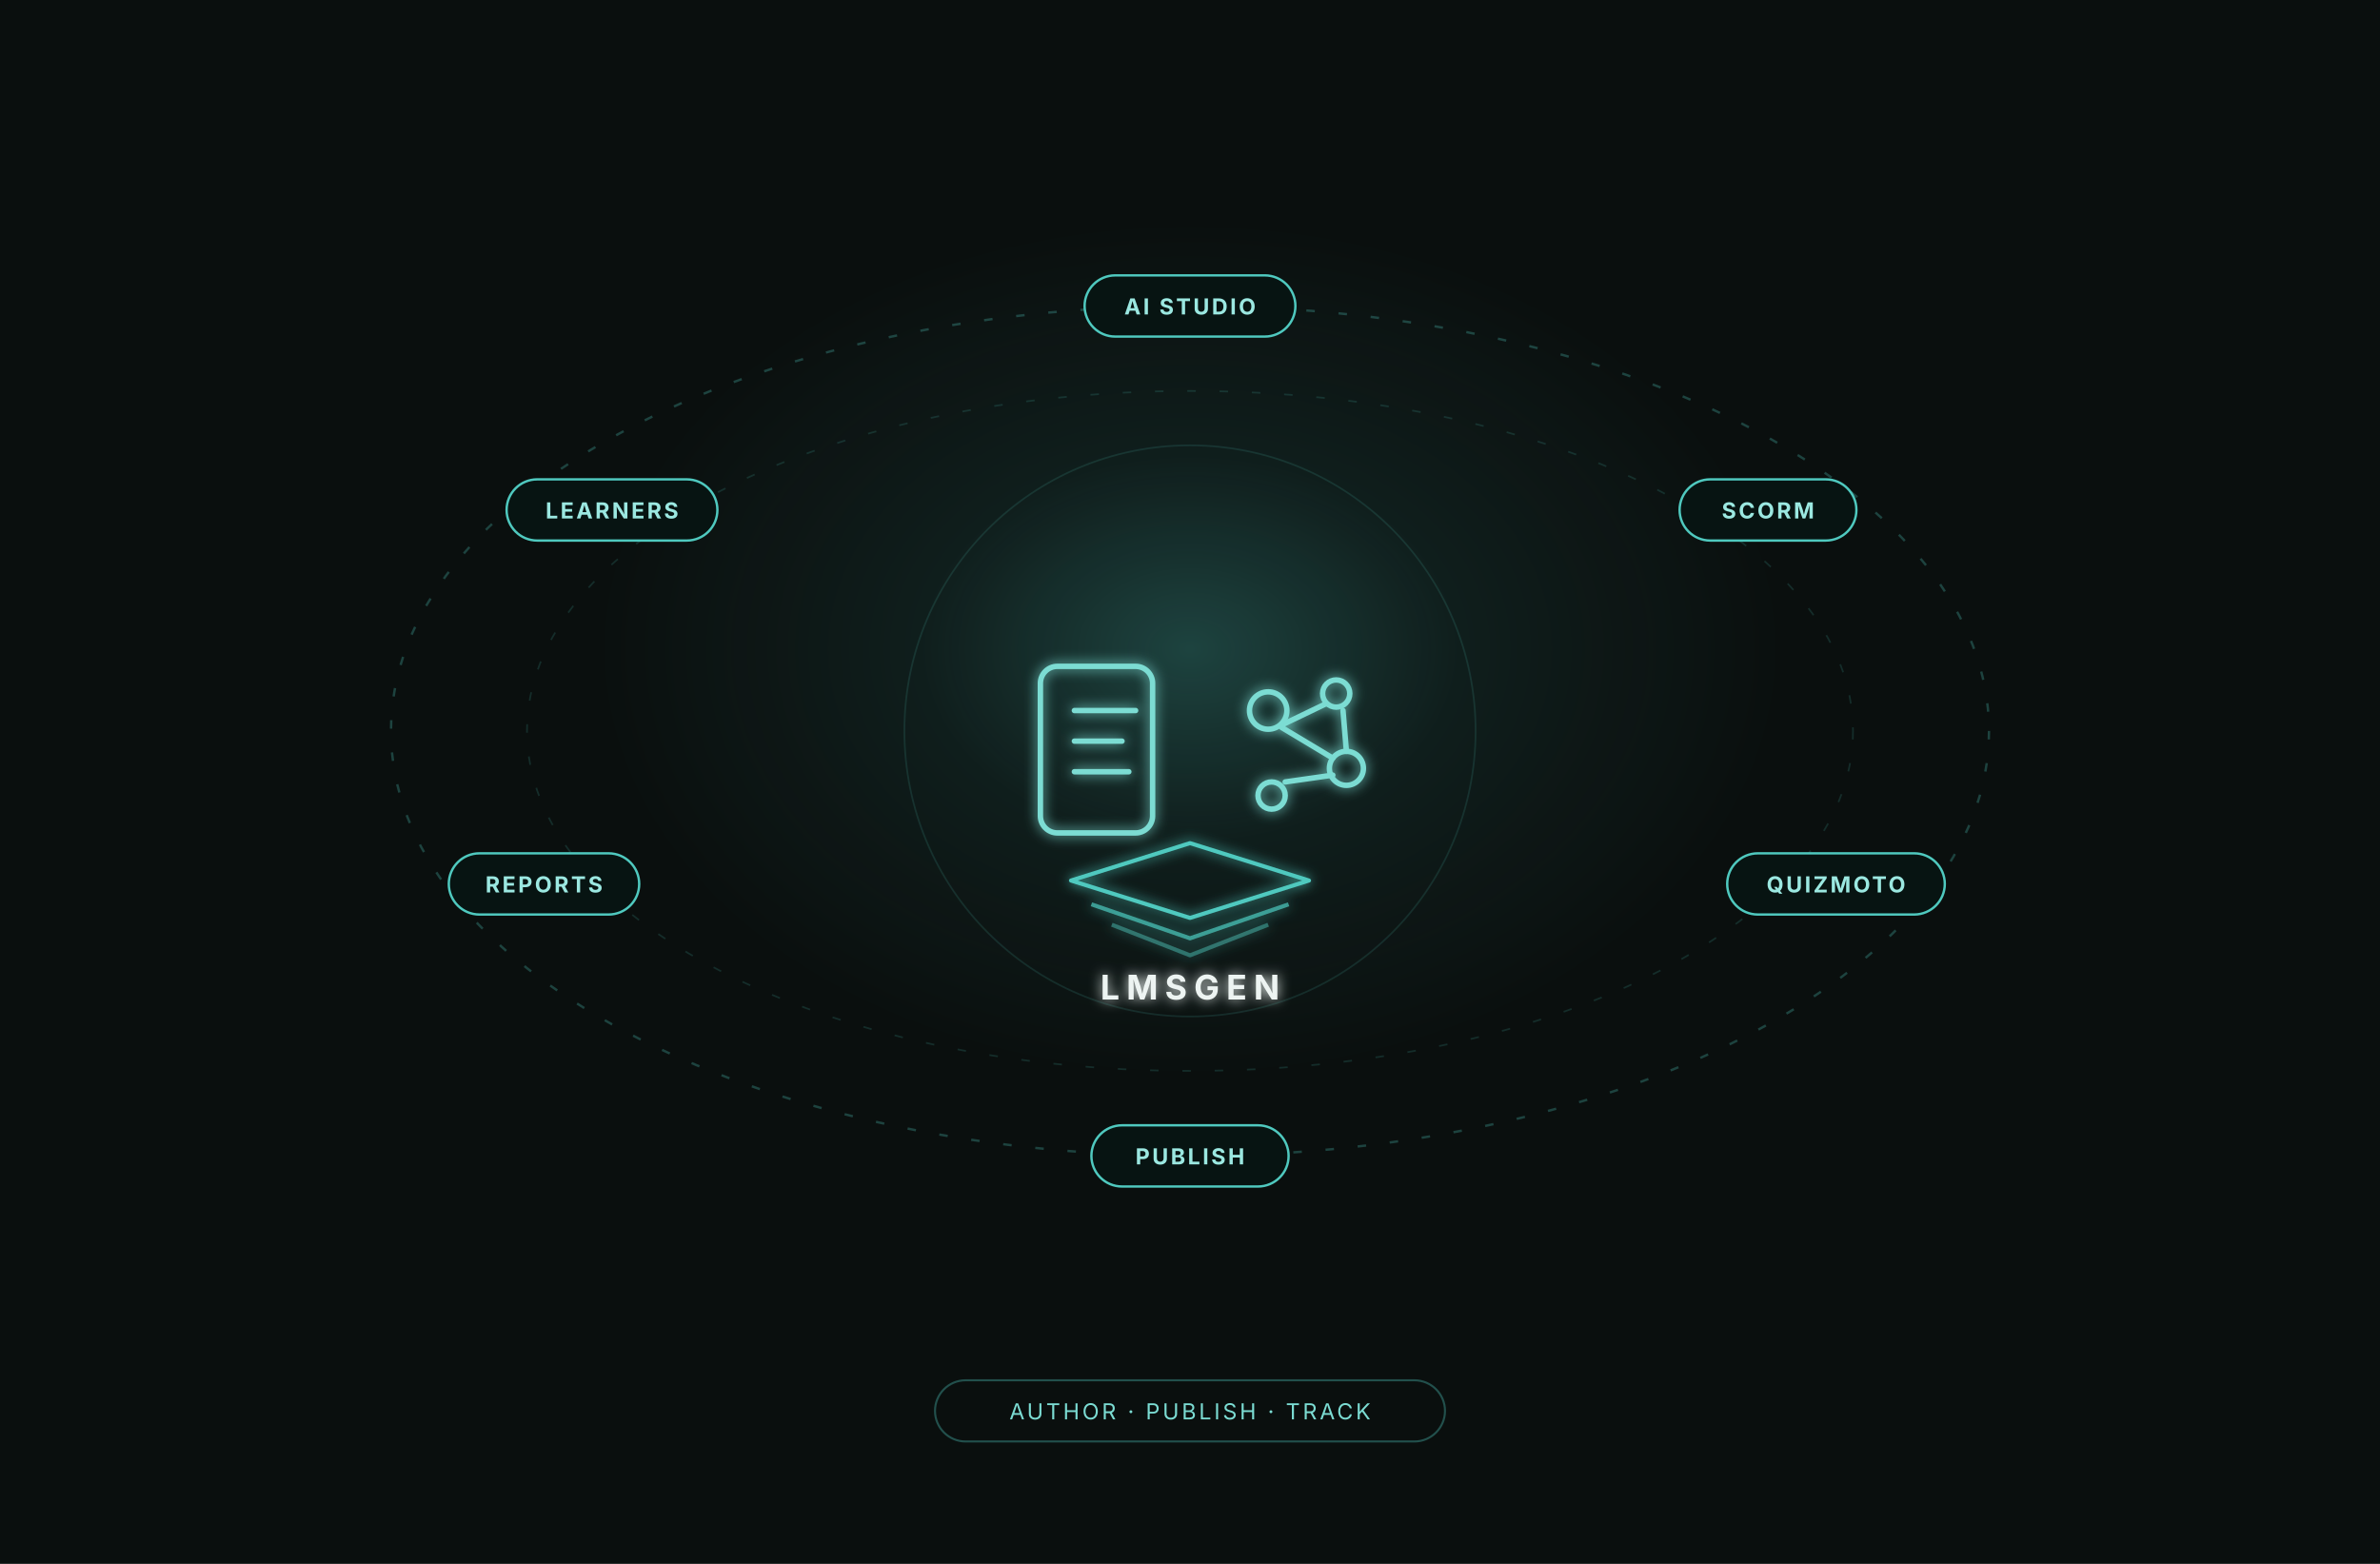
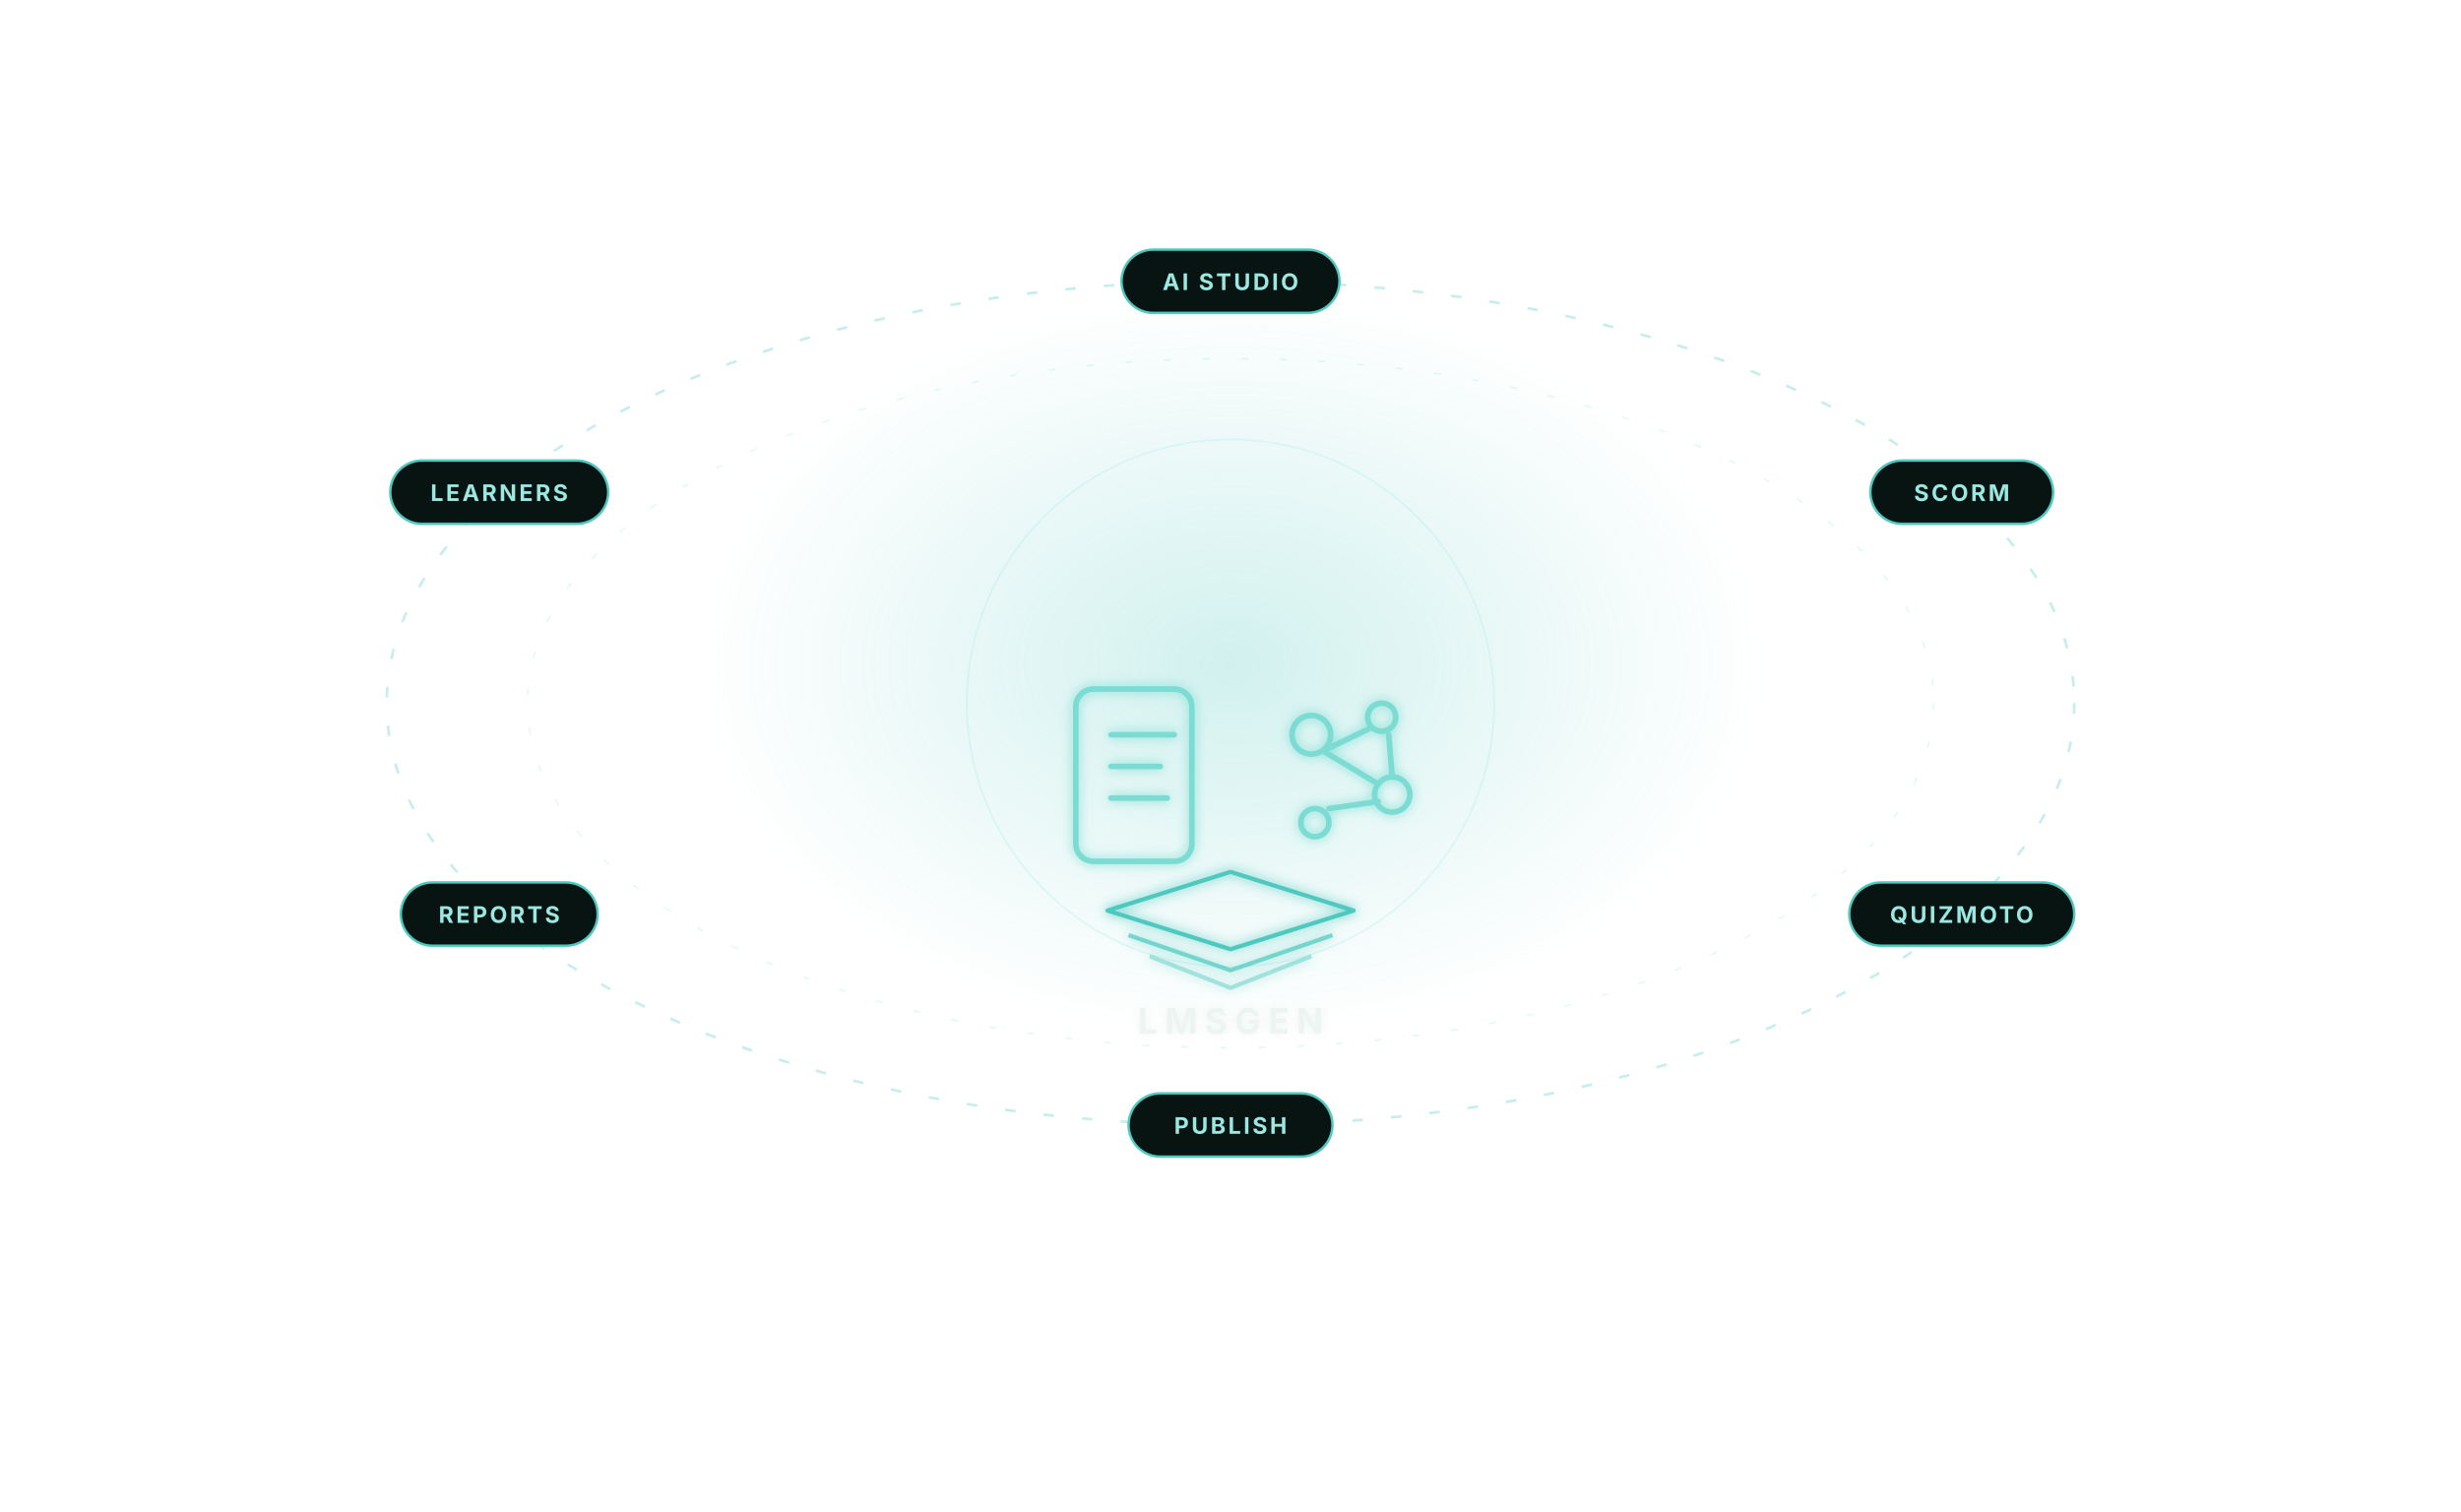
- <svg xmlns="http://www.w3.org/2000/svg" width="1400" height="920" viewBox="0 0 1400 920" role="img" aria-label="LMSGEN platform with rotating services">
+ <svg xmlns="http://www.w3.org/2000/svg" width="1400" height="860" viewBox="0 0 1400 860" role="img" aria-label="LMSGEN services orbiting the platform">
  <defs>
-     <radialGradient id="glow" cx="50%" cy="42%" r="42%">
-       <stop offset="0" stop-color="#4FC9BF" stop-opacity="0.28" />
-       <stop offset="0.45" stop-color="#4FC9BF" stop-opacity="0.08" />
+     <radialGradient id="glow" cx="50%" cy="46%" r="38%">
+       <stop offset="0" stop-color="#4FC9BF" stop-opacity="0.26" />
      <stop offset="1" stop-color="#4FC9BF" stop-opacity="0" />
    </radialGradient>
    <filter id="soft" x="-40%" y="-40%" width="180%" height="180%">
-       <feGaussianBlur stdDeviation="3.5" result="b" />
+       <feGaussianBlur stdDeviation="3.2" result="b" />
      <feMerge>
        <feMergeNode in="b" />
        <feMergeNode in="SourceGraphic" />
      </feMerge>
    </filter>
-     <style>
-       .ring { fill: none; stroke: #4FC9BF; stroke-dasharray: 5 14; }
-       .spin { transform-origin: 700px 430px; animation: spin 42s linear infinite; }
-       .hold { animation: hold 42s linear infinite; }
-       @keyframes spin { to { transform: rotate(360deg); } }
-       @keyframes hold { to { transform: rotate(-360deg); } }
-     </style>
  </defs>
-   <rect width="1400" height="920" fill="#0A0F0E" />
-   <ellipse cx="700" cy="430" rx="420" ry="300" fill="url(#glow)" />
-   <ellipse class="ring" cx="700" cy="430" rx="470" ry="250" stroke-opacity="0.28" stroke-width="1.4" />
-   <ellipse class="ring" cx="700" cy="430" rx="390" ry="200" stroke-opacity="0.16" stroke-width="1" />
-   <ellipse cx="700" cy="430" rx="168" ry="168" fill="none" stroke="#4FC9BF" stroke-opacity="0.14" stroke-width="1" />
-   <g transform="translate(700 400)" filter="url(#soft)">
+   <ellipse cx="700" cy="400" rx="400" ry="280" fill="url(#glow)" />
+   <ellipse cx="700" cy="400" rx="480" ry="240" fill="none" stroke="#4FC9BF" stroke-opacity="0.32" stroke-width="1.5" stroke-dasharray="6 16">
+     <animate attributeName="stroke-dashoffset" from="0" to="-220" dur="8s" repeatCount="indefinite" />
+   </ellipse>
+   <ellipse cx="700" cy="400" rx="400" ry="196" fill="none" stroke="#4FC9BF" stroke-opacity="0.14" stroke-width="1" stroke-dasharray="4 18">
+     <animate attributeName="stroke-dashoffset" from="0" to="180" dur="14s" repeatCount="indefinite" />
+   </ellipse>
+   <circle cx="700" cy="400" r="150" fill="none" stroke="#4FC9BF" stroke-opacity="0.12" stroke-width="1" />
+   <g filter="url(#soft)" transform="translate(700 400)">
    <g fill="none" stroke="#7BDCD3" stroke-width="3.2" stroke-linecap="round" stroke-linejoin="round">
      <path d="M-78 -8 h46 a10 10 0 0 1 10 10 v78 a10 10 0 0 1 -10 10 h-46 a10 10 0 0 1 -10 -10 v-78 a10 10 0 0 1 10 -10z" />
      <path d="M-68 18 h36 M-68 36 h28 M-68 54 h32" />
      <circle cx="46" cy="18" r="11" />
      <circle cx="86" cy="8" r="8" />
      <circle cx="92" cy="52" r="10" />
      <circle cx="48" cy="68" r="8" />
      <path d="M55 26 L80 14 M54 28 L84 46 M90 18 L92 42 M56 60 L84 56" />
    </g>
    <g fill="none" stroke="#4FC9BF" stroke-width="2.4" stroke-linejoin="round">
      <path d="M-70 118 L0 96 L70 118 L0 140 Z" />
      <path d="M-58 132 L0 152 L58 132" opacity="0.7" />
      <path d="M-46 144 L0 162 L46 144" opacity="0.45" />
    </g>
    <text y="188" text-anchor="middle" fill="#EDF4F2" font-family="Inter,Arial,sans-serif" font-size="20" font-weight="700" letter-spacing="4">LMSGEN</text>
  </g>
-   <g class="spin">
-     <g transform="translate(700 180)">
-       <g class="hold">
+   <g id="lmsgen-orbit-spin">
+     <animateTransform attributeName="transform" type="rotate" from="0 700 400" to="360 700 400" dur="36s" repeatCount="indefinite" />
+     <g transform="translate(700 160)">
+       <g>
+         <animateTransform attributeName="transform" type="rotate" from="0 0 0" to="-360 0 0" dur="36s" repeatCount="indefinite" />
        <rect x="-62" y="-18" width="124" height="36" rx="18" fill="#071412" stroke="#4FC9BF" stroke-width="1.4" />
        <text y="5" text-anchor="middle" fill="#9BE8E1" font-family="Inter,Arial,sans-serif" font-size="13" font-weight="650" letter-spacing="1.4">AI STUDIO</text>
      </g>
    </g>
-     <g transform="translate(1040 300)">
-       <g class="hold">
+     <g transform="translate(1116 280)">
+       <g>
+         <animateTransform attributeName="transform" type="rotate" from="0 0 0" to="-360 0 0" dur="36s" repeatCount="indefinite" />
        <rect x="-52" y="-18" width="104" height="36" rx="18" fill="#071412" stroke="#4FC9BF" stroke-width="1.4" />
        <text y="5" text-anchor="middle" fill="#9BE8E1" font-family="Inter,Arial,sans-serif" font-size="13" font-weight="650" letter-spacing="1.4">SCORM</text>
      </g>
    </g>
-     <g transform="translate(1080 520)">
-       <g class="hold">
+     <g transform="translate(1116 520)">
+       <g>
+         <animateTransform attributeName="transform" type="rotate" from="0 0 0" to="-360 0 0" dur="36s" repeatCount="indefinite" />
        <rect x="-64" y="-18" width="128" height="36" rx="18" fill="#071412" stroke="#4FC9BF" stroke-width="1.4" />
        <text y="5" text-anchor="middle" fill="#9BE8E1" font-family="Inter,Arial,sans-serif" font-size="13" font-weight="650" letter-spacing="1.4">QUIZMOTO</text>
      </g>
    </g>
-     <g transform="translate(700 680)">
-       <g class="hold">
+     <g transform="translate(700 640)">
+       <g>
+         <animateTransform attributeName="transform" type="rotate" from="0 0 0" to="-360 0 0" dur="36s" repeatCount="indefinite" />
        <rect x="-58" y="-18" width="116" height="36" rx="18" fill="#071412" stroke="#4FC9BF" stroke-width="1.4" />
        <text y="5" text-anchor="middle" fill="#9BE8E1" font-family="Inter,Arial,sans-serif" font-size="13" font-weight="650" letter-spacing="1.4">PUBLISH</text>
      </g>
    </g>
-     <g transform="translate(320 520)">
-       <g class="hold">
+     <g transform="translate(284 520)">
+       <g>
+         <animateTransform attributeName="transform" type="rotate" from="0 0 0" to="-360 0 0" dur="36s" repeatCount="indefinite" />
        <rect x="-56" y="-18" width="112" height="36" rx="18" fill="#071412" stroke="#4FC9BF" stroke-width="1.4" />
        <text y="5" text-anchor="middle" fill="#9BE8E1" font-family="Inter,Arial,sans-serif" font-size="13" font-weight="650" letter-spacing="1.4">REPORTS</text>
      </g>
    </g>
-     <g transform="translate(360 300)">
-       <g class="hold">
+     <g transform="translate(284 280)">
+       <g>
+         <animateTransform attributeName="transform" type="rotate" from="0 0 0" to="-360 0 0" dur="36s" repeatCount="indefinite" />
        <rect x="-62" y="-18" width="124" height="36" rx="18" fill="#071412" stroke="#4FC9BF" stroke-width="1.4" />
        <text y="5" text-anchor="middle" fill="#9BE8E1" font-family="Inter,Arial,sans-serif" font-size="13" font-weight="650" letter-spacing="1.4">LEARNERS</text>
      </g>
    </g>
  </g>
-   <g transform="translate(700 830)">
-     <rect x="-150" y="-18" width="300" height="36" rx="18" fill="none" stroke="#4FC9BF" stroke-opacity="0.35" stroke-width="1.2" />
-     <text y="5" text-anchor="middle" fill="#7BDCD3" font-family="Inter,Arial,sans-serif" font-size="13" letter-spacing="1.6">AUTHOR  ·  PUBLISH  ·  TRACK</text>
-   </g>
</svg>
